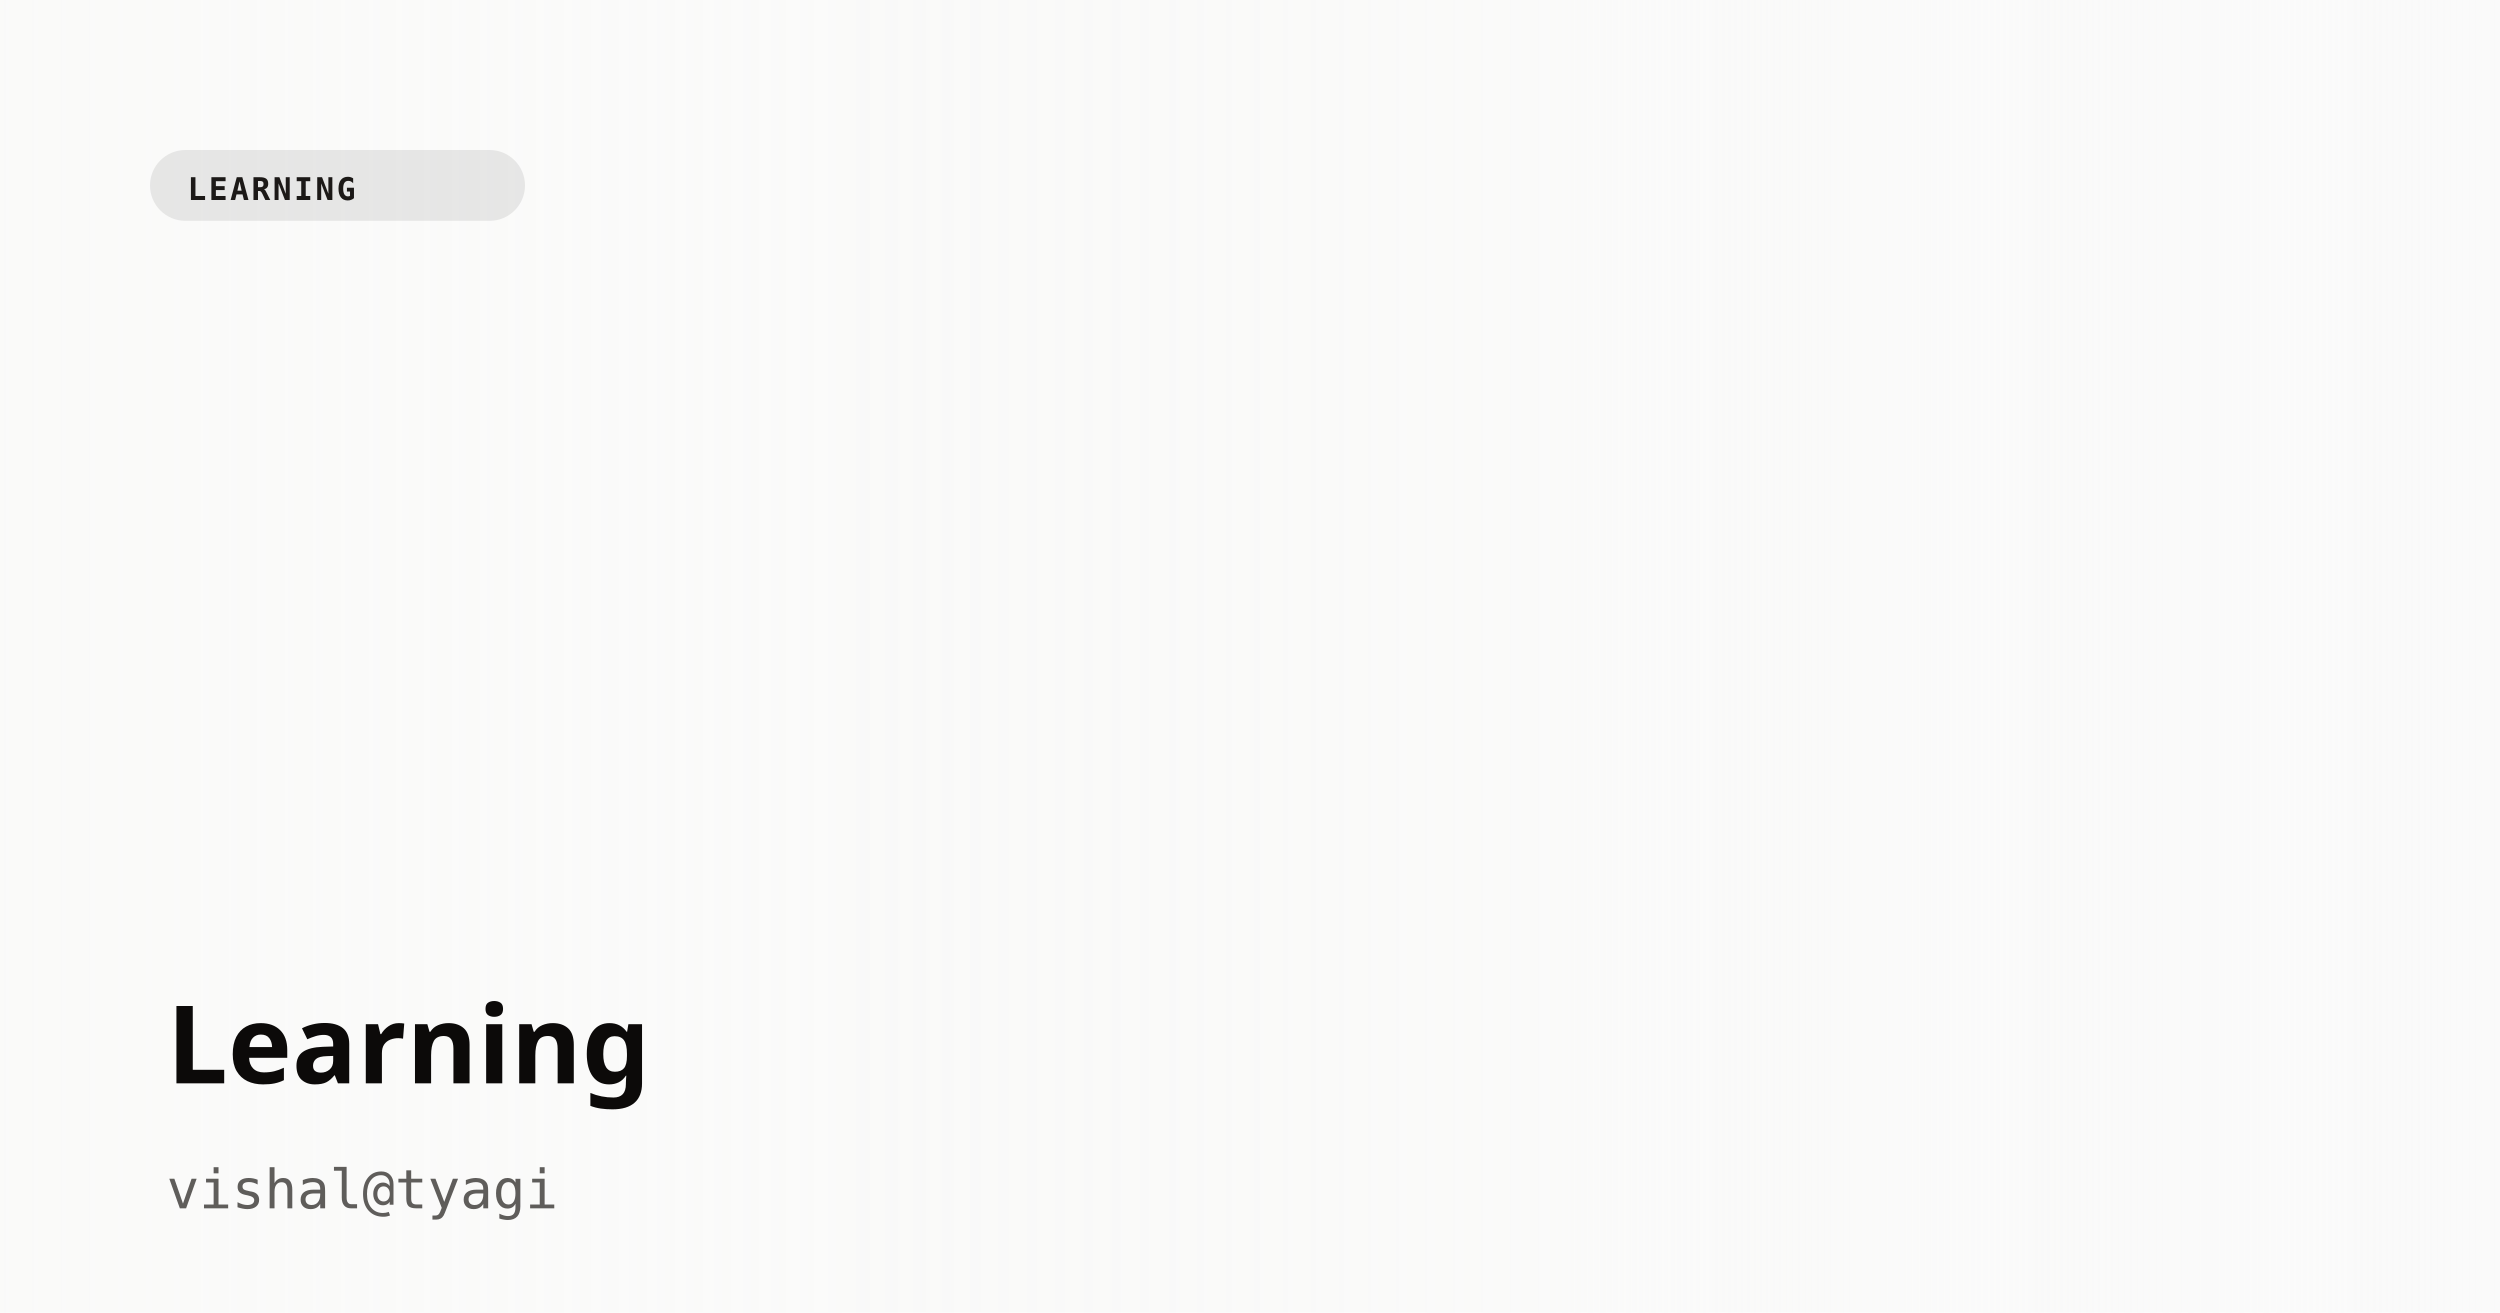
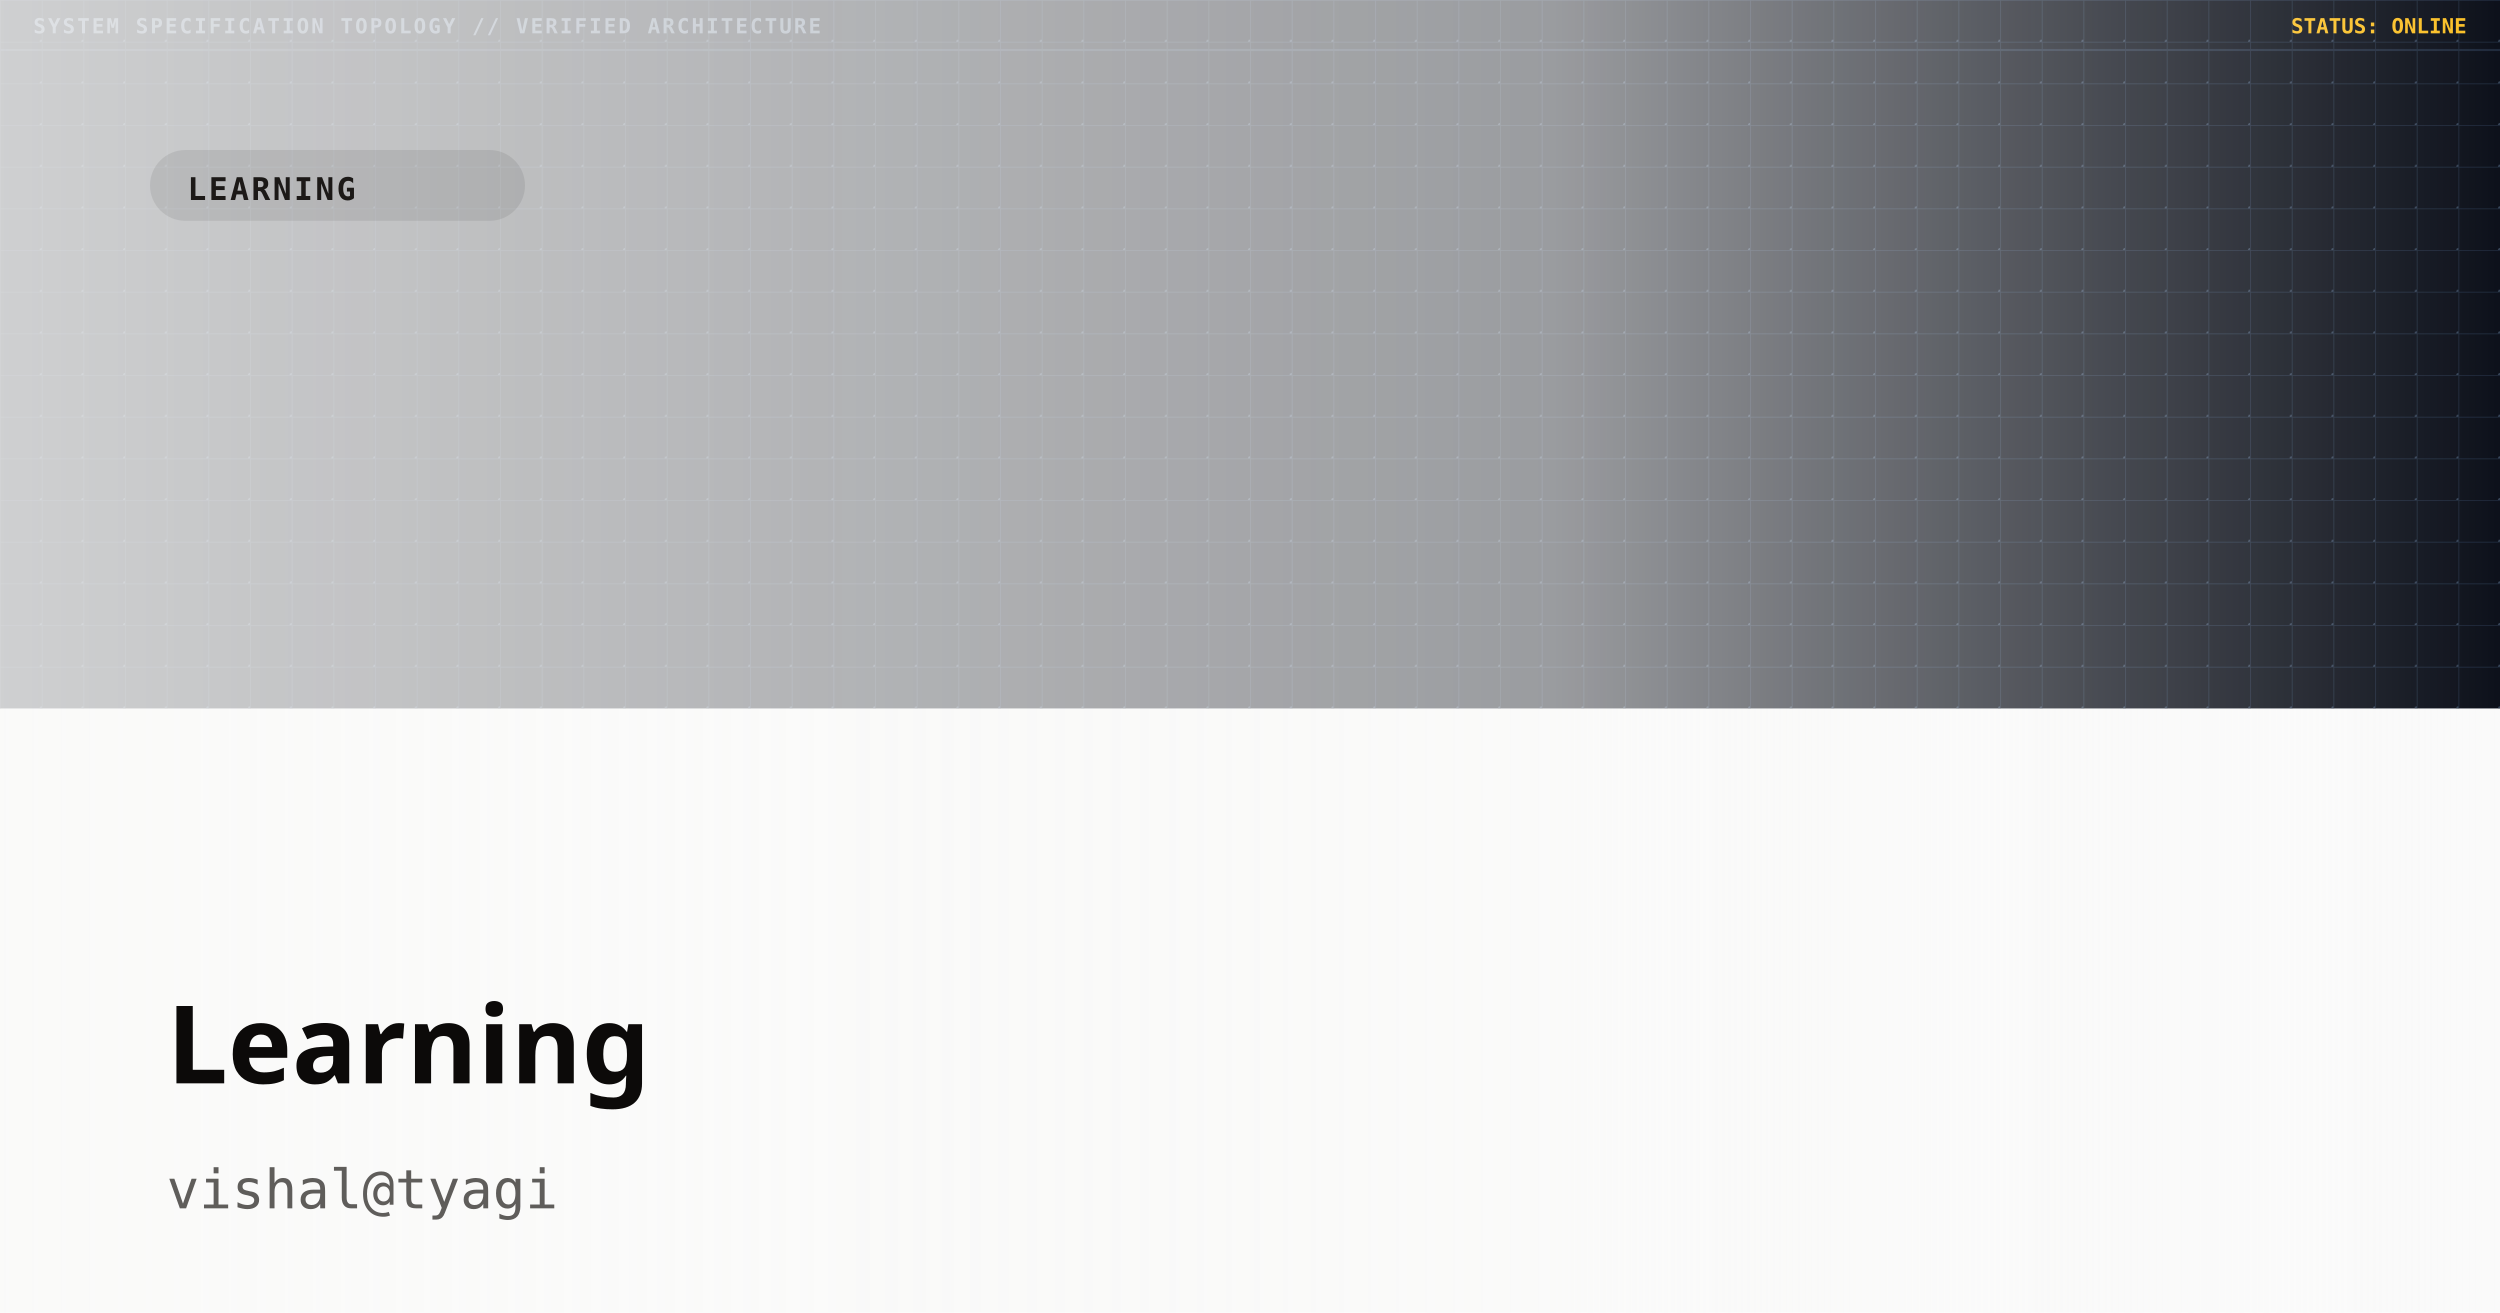
<svg xmlns="http://www.w3.org/2000/svg" width="1200" height="630" viewBox="0 0 1200 630">
  <defs>
+     <pattern id="learning-grid" width="20" height="20" patternUnits="userSpaceOnUse">
+       <path d="M 20 0 L 0 0 0 20" fill="none" stroke="#1E293B" stroke-width="0.75" />
+       <circle cx="20" cy="20" r="1" fill="#334155" />
+     </pattern>
    <linearGradient id="learning-scrim" x1="0" y1="0" x2="1" y2="0">
      <stop offset="0%" stop-color="#fafaf9" stop-opacity="0.82" />
      <stop offset="62%" stop-color="#fafaf9" stop-opacity="0.6" />
      <stop offset="100%" stop-color="#fafaf9" stop-opacity="0" />
    </linearGradient>
  </defs>
  <rect width="1200" height="630" fill="#fafafa" />
-   <rect width="1200" height="340" fill="#fafafa" />
+   <rect width="1200" height="340" fill="#0B0F19" />
+   <rect width="1200" height="340" fill="url(#learning-grid)" />
+   <line x1="0" y1="24" x2="1200" y2="24" stroke="#1E293B" stroke-width="1" />
+   <text x="16" y="16" font-family="monospace" font-size="10" font-weight="600" fill="#64748B" letter-spacing="1">SYSTEM SPECIFICATION TOPOLOGY // VERIFIED ARCHITECTURE</text>
+   <text x="1184" y="16" text-anchor="end" font-family="monospace" font-size="10" font-weight="600" fill="#FBBF24">STATUS: ONLINE</text>
  <rect width="1200" height="630" fill="url(#learning-scrim)" />
  <rect x="72" y="72" width="180" height="34" rx="17" fill="#0c0a09" fill-opacity="0.08" />
  <text x="90" y="96" font-family="monospace" font-size="15" font-weight="600" letter-spacing="0.08em" fill="#1c1917">LEARNING</text>
  <text font-family="sans-serif" font-size="52" font-weight="700" fill="#0c0a09">
    <tspan x="80" y="520">Learning</tspan>
  </text>
  <text x="80" y="580" font-family="monospace" font-size="26" fill="#1c1917" opacity="0.7">vishal@tyagi</text>
</svg>
